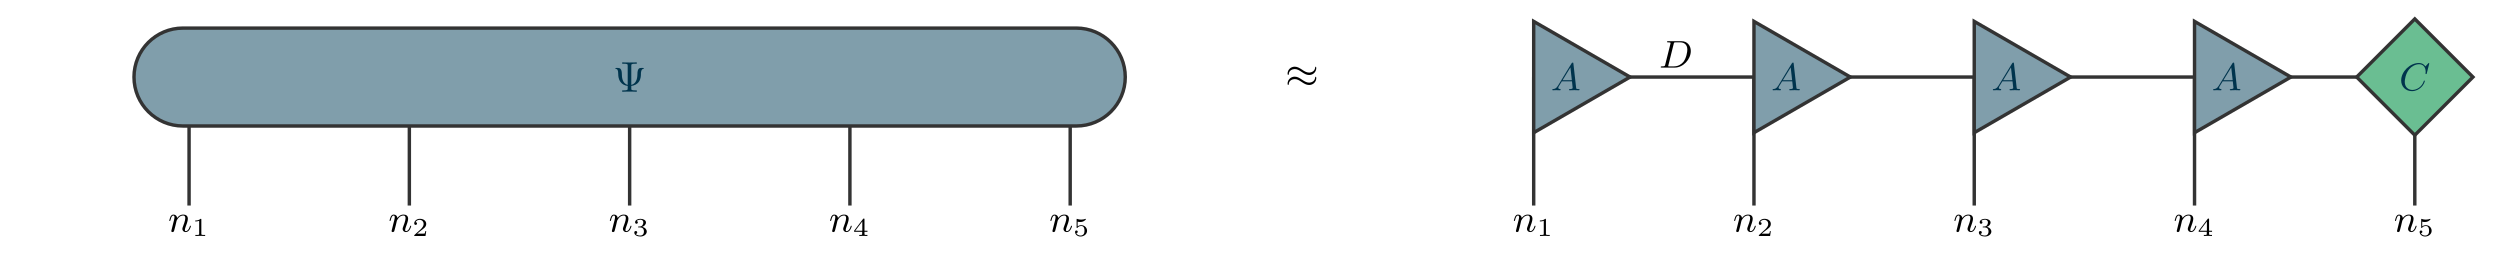
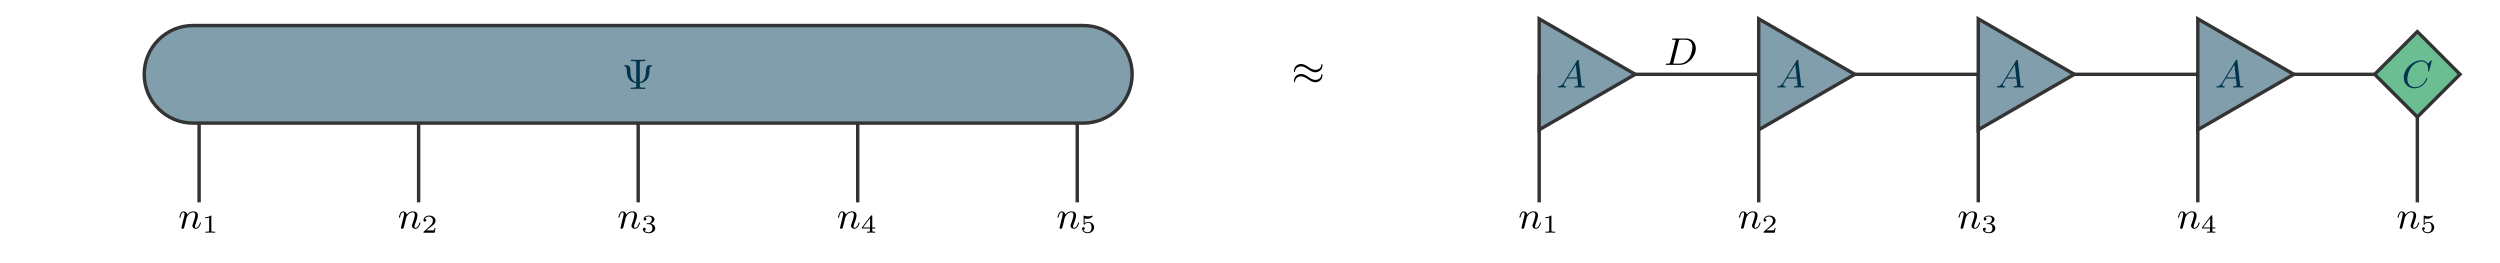
- <svg xmlns="http://www.w3.org/2000/svg" xmlns:xlink="http://www.w3.org/1999/xlink" width="575.65" height="60.638" viewBox="0 0 575.65 60.638">
+ <svg xmlns="http://www.w3.org/2000/svg" xmlns:xlink="http://www.w3.org/1999/xlink" width="572.106" height="60.062" viewBox="0 0 572.106 60.062">
  <defs>
    <g>
      <g id="glyph-0-0">
-         <path d="M 4.234 -5.984 C 4.234 -6.312 4.234 -6.453 5.172 -6.453 L 5.5 -6.453 L 5.5 -6.766 C 5.141 -6.734 4.234 -6.734 3.828 -6.734 C 3.422 -6.734 2.5 -6.734 2.141 -6.766 L 2.141 -6.453 L 2.469 -6.453 C 3.406 -6.453 3.406 -6.328 3.406 -5.984 L 3.406 -1.578 C 2.109 -1.938 2.062 -3.453 2.062 -4.094 C 2.047 -5.297 1.609 -5.484 1.172 -5.484 L 0.812 -5.484 C 0.656 -5.484 0.562 -5.484 0.562 -5.375 C 0.562 -5.328 0.594 -5.281 0.656 -5.266 C 0.984 -5.234 1.234 -5.094 1.234 -3.922 C 1.234 -3.688 1.266 -2.906 1.75 -2.25 C 2.125 -1.719 2.734 -1.422 3.406 -1.344 L 3.406 -0.781 C 3.406 -0.453 3.406 -0.312 2.469 -0.312 L 2.141 -0.312 L 2.141 0 C 2.5 -0.031 3.406 -0.031 3.812 -0.031 C 4.219 -0.031 5.141 -0.031 5.5 0 L 5.5 -0.312 L 5.172 -0.312 C 4.234 -0.312 4.234 -0.438 4.234 -0.781 L 4.234 -1.344 C 4.938 -1.422 5.547 -1.719 5.938 -2.234 C 6.453 -2.938 6.453 -3.719 6.453 -4.156 C 6.453 -4.312 6.469 -5.203 7 -5.266 C 7.062 -5.281 7.125 -5.297 7.125 -5.375 C 7.125 -5.484 7.047 -5.484 6.891 -5.484 L 6.516 -5.484 C 6.125 -5.484 5.641 -5.422 5.641 -3.984 C 5.625 -2.891 5.297 -1.844 4.234 -1.578 Z M 4.234 -5.984 " />
+         <path d="M 4.188 -5.922 C 4.188 -6.266 4.188 -6.391 5.125 -6.391 L 5.453 -6.391 L 5.453 -6.703 C 5.094 -6.672 4.188 -6.672 3.781 -6.672 C 3.391 -6.672 2.469 -6.672 2.125 -6.703 L 2.125 -6.391 L 2.438 -6.391 C 3.375 -6.391 3.375 -6.266 3.375 -5.922 L 3.375 -1.562 C 2.094 -1.906 2.047 -3.422 2.047 -4.062 C 2.031 -5.25 1.594 -5.438 1.172 -5.438 L 0.797 -5.438 C 0.656 -5.438 0.562 -5.438 0.562 -5.328 C 0.562 -5.281 0.594 -5.234 0.641 -5.219 C 0.969 -5.188 1.219 -5.047 1.234 -3.891 C 1.234 -3.656 1.25 -2.891 1.734 -2.234 C 2.109 -1.703 2.703 -1.406 3.375 -1.328 L 3.375 -0.781 C 3.375 -0.438 3.375 -0.297 2.438 -0.297 L 2.125 -0.297 L 2.125 0 C 2.469 -0.031 3.375 -0.031 3.781 -0.031 C 4.188 -0.031 5.094 -0.031 5.453 0 L 5.453 -0.297 L 5.125 -0.297 C 4.188 -0.297 4.188 -0.438 4.188 -0.781 L 4.188 -1.328 C 4.891 -1.406 5.5 -1.703 5.875 -2.219 C 6.391 -2.922 6.391 -3.688 6.391 -4.125 C 6.391 -4.281 6.406 -5.156 6.938 -5.219 C 7 -5.234 7.062 -5.234 7.062 -5.328 C 7.062 -5.438 6.984 -5.438 6.828 -5.438 L 6.453 -5.438 C 6.078 -5.438 5.594 -5.375 5.578 -3.938 C 5.578 -2.859 5.25 -1.828 4.188 -1.562 Z M 4.188 -5.922 " />
      </g>
      <g id="glyph-1-0">
-         <path d="M 1.688 -1.391 C 1.781 -1.812 1.953 -2.469 1.953 -2.531 C 1.984 -2.594 2.203 -3.016 2.516 -3.328 C 2.781 -3.578 3.125 -3.719 3.469 -3.719 C 3.953 -3.719 3.953 -3.234 3.953 -3.094 C 3.953 -2.547 3.531 -1.453 3.422 -1.188 C 3.328 -0.906 3.281 -0.812 3.281 -0.656 C 3.281 -0.172 3.656 0.094 4.047 0.094 C 4.906 0.094 5.25 -1.172 5.25 -1.281 C 5.25 -1.312 5.234 -1.375 5.141 -1.375 C 5.047 -1.375 5.031 -1.344 5 -1.219 C 4.781 -0.469 4.406 -0.125 4.078 -0.125 C 4.016 -0.125 3.859 -0.125 3.859 -0.406 C 3.859 -0.625 3.953 -0.859 4.016 -1.062 C 4.188 -1.516 4.547 -2.453 4.547 -2.953 C 4.547 -3.75 3.969 -3.938 3.484 -3.938 C 2.656 -3.938 2.234 -3.344 2.078 -3.156 C 2.031 -3.641 1.672 -3.938 1.219 -3.938 C 0.844 -3.938 0.656 -3.656 0.531 -3.422 C 0.391 -3.109 0.266 -2.594 0.266 -2.562 C 0.266 -2.484 0.328 -2.453 0.391 -2.453 C 0.484 -2.453 0.5 -2.5 0.547 -2.688 C 0.719 -3.391 0.906 -3.719 1.203 -3.719 C 1.469 -3.719 1.469 -3.422 1.469 -3.297 C 1.469 -3.109 1.391 -2.828 1.344 -2.594 C 1.281 -2.375 1.188 -1.984 1.156 -1.875 L 0.797 -0.422 C 0.734 -0.203 0.734 -0.188 0.734 -0.156 C 0.734 -0.047 0.812 0.094 1.016 0.094 C 1.141 0.094 1.281 0.016 1.344 -0.094 C 1.359 -0.141 1.438 -0.422 1.484 -0.609 Z M 1.688 -1.391 " />
+         <path d="M 1.672 -1.391 C 1.766 -1.797 1.938 -2.453 1.938 -2.516 C 1.953 -2.562 2.188 -3 2.5 -3.297 C 2.75 -3.547 3.094 -3.688 3.438 -3.688 C 3.906 -3.688 3.906 -3.219 3.906 -3.062 C 3.906 -2.531 3.5 -1.453 3.406 -1.172 C 3.297 -0.906 3.25 -0.812 3.25 -0.641 C 3.25 -0.172 3.625 0.094 4.016 0.094 C 4.859 0.094 5.203 -1.172 5.203 -1.266 C 5.203 -1.312 5.188 -1.375 5.094 -1.375 C 5 -1.375 4.984 -1.328 4.953 -1.203 C 4.734 -0.453 4.359 -0.125 4.047 -0.125 C 3.984 -0.125 3.828 -0.125 3.828 -0.406 C 3.828 -0.625 3.906 -0.859 3.984 -1.047 C 4.156 -1.5 4.516 -2.438 4.516 -2.938 C 4.516 -3.719 3.922 -3.906 3.453 -3.906 C 2.641 -3.906 2.203 -3.312 2.062 -3.141 C 2.016 -3.609 1.656 -3.906 1.203 -3.906 C 0.844 -3.906 0.656 -3.625 0.531 -3.391 C 0.375 -3.078 0.25 -2.578 0.25 -2.547 C 0.25 -2.469 0.312 -2.438 0.375 -2.438 C 0.484 -2.438 0.5 -2.484 0.531 -2.656 C 0.703 -3.359 0.891 -3.688 1.188 -3.688 C 1.453 -3.688 1.453 -3.406 1.453 -3.266 C 1.453 -3.078 1.391 -2.812 1.328 -2.578 C 1.266 -2.344 1.188 -1.969 1.141 -1.859 L 0.797 -0.422 C 0.734 -0.203 0.734 -0.188 0.734 -0.156 C 0.734 -0.047 0.812 0.094 1 0.094 C 1.125 0.094 1.266 0.016 1.328 -0.094 C 1.344 -0.141 1.422 -0.422 1.469 -0.594 Z M 1.672 -1.391 " />
      </g>
      <g id="glyph-1-1">
-         <path d="M 1.625 -1.047 C 1.188 -0.328 0.797 -0.297 0.438 -0.281 C 0.375 -0.266 0.328 -0.203 0.328 -0.109 C 0.328 -0.062 0.359 0 0.453 0 C 0.625 0 1.047 -0.031 1.219 -0.031 C 1.406 -0.031 1.891 0 2.078 0 C 2.141 0 2.25 0 2.25 -0.156 C 2.25 -0.266 2.141 -0.281 2.125 -0.281 C 2.047 -0.281 1.703 -0.297 1.703 -0.562 C 1.703 -0.688 1.797 -0.859 1.828 -0.906 L 2.531 -2.062 L 4.859 -2.062 C 4.875 -1.859 4.906 -1.547 4.938 -1.328 C 4.969 -0.984 5.016 -0.594 5.016 -0.562 C 5.016 -0.422 4.906 -0.281 4.375 -0.281 C 4.297 -0.281 4.172 -0.281 4.172 -0.109 C 4.172 -0.016 4.25 0 4.312 0 C 4.484 0 4.688 -0.016 4.875 -0.016 C 5.047 -0.016 5.266 -0.031 5.406 -0.031 C 5.703 -0.031 5.719 -0.031 5.938 -0.016 C 6.078 -0.016 6.281 0 6.422 0 C 6.469 0 6.594 0 6.594 -0.156 C 6.594 -0.281 6.5 -0.281 6.391 -0.281 C 5.844 -0.281 5.844 -0.344 5.812 -0.594 L 5.188 -6.141 C 5.172 -6.328 5.172 -6.375 5.016 -6.375 C 4.891 -6.375 4.844 -6.312 4.766 -6.203 Z M 2.703 -2.328 L 4.5 -5.266 L 4.828 -2.328 Z M 2.703 -2.328 " />
+         <path d="M 1.609 -1.031 C 1.172 -0.328 0.781 -0.297 0.438 -0.281 C 0.375 -0.266 0.328 -0.188 0.328 -0.109 C 0.328 -0.062 0.359 0 0.453 0 C 0.625 0 1.031 -0.031 1.203 -0.031 C 1.391 -0.031 1.875 0 2.062 0 C 2.125 0 2.234 0 2.234 -0.156 C 2.234 -0.266 2.125 -0.281 2.094 -0.281 C 2.016 -0.281 1.688 -0.297 1.688 -0.562 C 1.688 -0.688 1.781 -0.859 1.812 -0.906 L 2.5 -2.047 L 4.812 -2.047 C 4.844 -1.844 4.859 -1.531 4.891 -1.312 C 4.922 -0.969 4.984 -0.578 4.984 -0.562 C 4.984 -0.422 4.859 -0.281 4.344 -0.281 C 4.25 -0.281 4.141 -0.281 4.141 -0.109 C 4.141 -0.016 4.219 0 4.266 0 C 4.438 0 4.656 -0.016 4.828 -0.016 C 5 -0.016 5.219 -0.031 5.359 -0.031 C 5.656 -0.031 5.672 -0.031 5.875 -0.016 C 6.016 -0.016 6.219 0 6.359 0 C 6.422 0 6.531 0 6.531 -0.156 C 6.531 -0.281 6.438 -0.281 6.328 -0.281 C 5.797 -0.281 5.797 -0.328 5.766 -0.594 L 5.141 -6.078 C 5.125 -6.281 5.125 -6.328 4.969 -6.328 C 4.844 -6.328 4.797 -6.266 4.719 -6.141 Z M 2.672 -2.312 L 4.453 -5.219 L 4.781 -2.312 Z M 2.672 -2.312 " />
      </g>
      <g id="glyph-1-2">
-         <path d="M 6.891 -6.031 C 6.922 -6.141 6.922 -6.156 6.922 -6.188 C 6.922 -6.188 6.906 -6.281 6.812 -6.281 C 6.766 -6.281 6.734 -6.25 6.672 -6.188 L 6.125 -5.578 C 6.094 -5.547 6.062 -5.5 6.047 -5.5 C 6.031 -5.5 6.031 -5.516 5.969 -5.578 C 5.844 -5.75 5.438 -6.281 4.516 -6.281 C 2.469 -6.281 0.453 -4.297 0.453 -2.266 C 0.453 -0.812 1.516 0.203 2.953 0.203 C 3.875 0.203 4.609 -0.281 4.953 -0.594 C 5.766 -1.312 5.906 -2.109 5.906 -2.141 C 5.906 -2.172 5.891 -2.234 5.797 -2.234 C 5.688 -2.234 5.672 -2.188 5.672 -2.141 C 5.234 -0.719 3.953 -0.078 3.062 -0.078 C 2.203 -0.078 1.281 -0.609 1.281 -1.953 C 1.281 -2.344 1.422 -3.766 2.312 -4.859 C 2.844 -5.5 3.719 -6 4.578 -6 C 5.562 -6 6.094 -5.25 6.094 -4.266 C 6.094 -3.969 6.062 -3.906 6.062 -3.828 C 6.062 -3.734 6.172 -3.734 6.203 -3.734 C 6.312 -3.734 6.312 -3.75 6.359 -3.922 Z M 6.891 -6.031 " />
+         <path d="M 6.828 -5.984 C 6.859 -6.094 6.859 -6.109 6.859 -6.125 C 6.859 -6.141 6.844 -6.219 6.75 -6.219 C 6.703 -6.219 6.672 -6.203 6.609 -6.125 L 6.078 -5.531 C 6.031 -5.484 6 -5.453 6 -5.453 C 5.984 -5.453 5.984 -5.469 5.922 -5.531 C 5.797 -5.703 5.391 -6.219 4.469 -6.219 C 2.453 -6.219 0.453 -4.266 0.453 -2.25 C 0.453 -0.812 1.5 0.188 2.922 0.188 C 3.844 0.188 4.562 -0.281 4.906 -0.594 C 5.719 -1.312 5.859 -2.078 5.859 -2.125 C 5.859 -2.156 5.844 -2.219 5.734 -2.219 C 5.641 -2.219 5.625 -2.156 5.609 -2.125 C 5.188 -0.703 3.922 -0.078 3.031 -0.078 C 2.188 -0.078 1.266 -0.594 1.266 -1.938 C 1.266 -2.328 1.406 -3.719 2.297 -4.812 C 2.828 -5.453 3.688 -5.953 4.531 -5.953 C 5.516 -5.953 6.031 -5.203 6.031 -4.234 C 6.031 -3.922 6.016 -3.859 6.016 -3.797 C 6.016 -3.703 6.125 -3.703 6.141 -3.703 C 6.266 -3.703 6.266 -3.719 6.297 -3.891 Z M 6.828 -5.984 " />
      </g>
      <g id="glyph-1-3">
-         <path d="M 1.438 -0.672 C 1.359 -0.359 1.344 -0.281 0.672 -0.281 C 0.5 -0.281 0.406 -0.281 0.406 -0.109 C 0.406 0 0.484 0 0.656 0 L 3.656 0 C 5.562 0 7.328 -1.891 7.328 -3.812 C 7.328 -5.031 6.562 -6.078 5.172 -6.078 L 2.125 -6.078 C 1.953 -6.078 1.859 -6.078 1.859 -5.922 C 1.859 -5.812 1.938 -5.812 2.125 -5.812 C 2.156 -5.812 2.312 -5.812 2.453 -5.797 C 2.609 -5.766 2.672 -5.75 2.672 -5.656 C 2.672 -5.609 2.656 -5.578 2.641 -5.484 Z M 3.391 -5.453 C 3.469 -5.781 3.484 -5.812 3.859 -5.812 L 4.875 -5.812 C 5.797 -5.812 6.531 -5.297 6.531 -4.141 C 6.531 -3.625 6.312 -2.203 5.625 -1.312 C 5.203 -0.812 4.469 -0.281 3.484 -0.281 L 2.422 -0.281 C 2.297 -0.281 2.281 -0.281 2.25 -0.281 C 2.156 -0.297 2.125 -0.297 2.125 -0.359 C 2.125 -0.391 2.125 -0.406 2.172 -0.562 Z M 3.391 -5.453 " />
+         <path d="M 1.422 -0.672 C 1.344 -0.359 1.328 -0.281 0.656 -0.281 C 0.5 -0.281 0.391 -0.281 0.391 -0.109 C 0.391 0 0.484 0 0.641 0 L 3.625 0 C 5.516 0 7.266 -1.875 7.266 -3.781 C 7.266 -4.984 6.5 -6.031 5.125 -6.031 L 2.094 -6.031 C 1.938 -6.031 1.844 -6.031 1.844 -5.875 C 1.844 -5.75 1.922 -5.75 2.094 -5.75 C 2.141 -5.75 2.297 -5.75 2.438 -5.734 C 2.594 -5.719 2.656 -5.703 2.656 -5.609 C 2.656 -5.562 2.641 -5.531 2.609 -5.422 Z M 3.359 -5.406 C 3.438 -5.734 3.453 -5.75 3.828 -5.75 L 4.828 -5.75 C 5.75 -5.75 6.484 -5.25 6.484 -4.109 C 6.484 -3.594 6.266 -2.188 5.578 -1.312 C 5.172 -0.797 4.438 -0.281 3.453 -0.281 L 2.406 -0.281 C 2.281 -0.281 2.266 -0.281 2.219 -0.281 C 2.141 -0.297 2.109 -0.297 2.109 -0.359 C 2.109 -0.391 2.109 -0.406 2.156 -0.562 Z M 3.359 -5.406 " />
      </g>
      <g id="glyph-2-0">
-         <path d="M 2.125 -3.766 C 2.125 -3.953 2.109 -3.953 1.938 -3.953 C 1.531 -3.562 0.938 -3.562 0.719 -3.562 L 0.719 -3.344 C 0.875 -3.344 1.266 -3.344 1.625 -3.5 L 1.625 -0.5 C 1.625 -0.312 1.625 -0.234 1.016 -0.234 L 0.75 -0.234 L 0.75 0 C 1.078 -0.031 1.547 -0.031 1.875 -0.031 C 2.203 -0.031 2.672 -0.031 3 0 L 3 -0.234 L 2.75 -0.234 C 2.125 -0.234 2.125 -0.312 2.125 -0.5 Z M 2.125 -3.766 " />
+         <path d="M 2.109 -3.734 C 2.109 -3.922 2.094 -3.922 1.922 -3.922 C 1.531 -3.547 0.922 -3.547 0.719 -3.547 L 0.719 -3.312 C 0.859 -3.312 1.25 -3.312 1.609 -3.469 L 1.609 -0.5 C 1.609 -0.312 1.609 -0.234 1 -0.234 L 0.75 -0.234 L 0.75 0 C 1.078 -0.031 1.531 -0.031 1.859 -0.031 C 2.188 -0.031 2.656 -0.031 2.969 0 L 2.969 -0.234 L 2.719 -0.234 C 2.109 -0.234 2.109 -0.312 2.109 -0.5 Z M 2.109 -3.734 " />
      </g>
      <g id="glyph-2-1">
-         <path d="M 3.188 -1.109 L 2.969 -1.109 C 2.969 -1.031 2.906 -0.641 2.812 -0.562 C 2.766 -0.531 2.297 -0.531 2.203 -0.531 L 1.094 -0.531 L 1.859 -1.156 C 2.062 -1.312 2.594 -1.688 2.766 -1.875 C 2.953 -2.047 3.188 -2.344 3.188 -2.766 C 3.188 -3.516 2.531 -3.953 1.734 -3.953 C 0.969 -3.953 0.422 -3.438 0.422 -2.891 C 0.422 -2.578 0.688 -2.547 0.75 -2.547 C 0.891 -2.547 1.062 -2.656 1.062 -2.875 C 1.062 -3 0.984 -3.188 0.734 -3.188 C 0.859 -3.484 1.234 -3.719 1.641 -3.719 C 2.266 -3.719 2.594 -3.25 2.594 -2.766 C 2.594 -2.344 2.312 -1.922 1.906 -1.531 L 0.5 -0.25 C 0.438 -0.188 0.422 -0.188 0.422 0 L 3.016 0 Z M 3.188 -1.109 " />
+         <path d="M 3.172 -1.094 L 2.953 -1.094 C 2.938 -1.016 2.875 -0.625 2.797 -0.562 C 2.75 -0.531 2.281 -0.531 2.188 -0.531 L 1.094 -0.531 L 1.844 -1.141 C 2.047 -1.297 2.562 -1.672 2.75 -1.859 C 2.922 -2.031 3.172 -2.328 3.172 -2.75 C 3.172 -3.484 2.5 -3.922 1.719 -3.922 C 0.953 -3.922 0.422 -3.422 0.422 -2.859 C 0.422 -2.562 0.672 -2.531 0.75 -2.531 C 0.891 -2.531 1.062 -2.641 1.062 -2.844 C 1.062 -2.969 0.984 -3.156 0.719 -3.156 C 0.859 -3.469 1.219 -3.688 1.625 -3.688 C 2.25 -3.688 2.578 -3.234 2.578 -2.75 C 2.578 -2.328 2.297 -1.906 1.891 -1.531 L 0.484 -0.25 C 0.438 -0.188 0.422 -0.188 0.422 0 L 2.984 0 Z M 3.172 -1.094 " />
      </g>
      <g id="glyph-2-2">
-         <path d="M 1.75 -1.969 C 2.25 -1.969 2.594 -1.641 2.594 -1.031 C 2.594 -0.375 2.203 -0.094 1.766 -0.094 C 1.609 -0.094 0.984 -0.125 0.719 -0.469 C 0.953 -0.5 1.047 -0.641 1.047 -0.812 C 1.047 -1.016 0.906 -1.141 0.719 -1.141 C 0.547 -1.141 0.375 -1.047 0.375 -0.797 C 0.375 -0.203 1.031 0.125 1.781 0.125 C 2.656 0.125 3.25 -0.438 3.25 -1.031 C 3.25 -1.453 2.922 -1.922 2.203 -2.094 C 2.672 -2.25 3.062 -2.625 3.062 -3.125 C 3.062 -3.594 2.5 -3.953 1.781 -3.953 C 1.094 -3.953 0.562 -3.625 0.562 -3.141 C 0.562 -2.891 0.766 -2.812 0.875 -2.812 C 1.031 -2.812 1.188 -2.922 1.188 -3.125 C 1.188 -3.312 1.062 -3.422 0.906 -3.438 C 1.188 -3.75 1.719 -3.75 1.781 -3.75 C 2.078 -3.75 2.453 -3.609 2.453 -3.125 C 2.453 -2.797 2.281 -2.219 1.688 -2.188 C 1.578 -2.172 1.406 -2.172 1.359 -2.172 C 1.297 -2.156 1.234 -2.156 1.234 -2.062 C 1.234 -1.969 1.297 -1.969 1.406 -1.969 Z M 1.75 -1.969 " />
+         <path d="M 1.734 -1.953 C 2.234 -1.953 2.562 -1.625 2.562 -1.016 C 2.562 -0.375 2.172 -0.094 1.75 -0.094 C 1.594 -0.094 0.984 -0.125 0.719 -0.469 C 0.953 -0.484 1.047 -0.641 1.047 -0.797 C 1.047 -1 0.906 -1.141 0.703 -1.141 C 0.547 -1.141 0.375 -1.031 0.375 -0.797 C 0.375 -0.203 1.016 0.125 1.766 0.125 C 2.641 0.125 3.219 -0.438 3.219 -1.016 C 3.219 -1.453 2.891 -1.906 2.188 -2.078 C 2.656 -2.234 3.031 -2.609 3.031 -3.094 C 3.031 -3.562 2.484 -3.922 1.766 -3.922 C 1.078 -3.922 0.562 -3.594 0.562 -3.109 C 0.562 -2.859 0.75 -2.797 0.875 -2.797 C 1.031 -2.797 1.188 -2.891 1.188 -3.109 C 1.188 -3.281 1.047 -3.391 0.891 -3.422 C 1.172 -3.719 1.703 -3.719 1.766 -3.719 C 2.062 -3.719 2.438 -3.578 2.438 -3.094 C 2.438 -2.766 2.25 -2.203 1.672 -2.172 C 1.562 -2.156 1.406 -2.156 1.344 -2.156 C 1.297 -2.141 1.219 -2.141 1.219 -2.047 C 1.219 -1.953 1.297 -1.953 1.391 -1.953 Z M 1.734 -1.953 " />
      </g>
      <g id="glyph-2-3">
-         <path d="M 3.344 -0.969 L 3.344 -1.203 L 2.656 -1.203 L 2.656 -3.828 C 2.656 -3.969 2.656 -4.016 2.5 -4.016 C 2.406 -4.016 2.391 -3.984 2.328 -3.922 L 0.266 -1.203 L 0.266 -0.969 L 2.125 -0.969 L 2.125 -0.5 C 2.125 -0.297 2.125 -0.234 1.625 -0.234 L 1.453 -0.234 L 1.453 0 C 1.562 0 2.125 -0.031 2.391 -0.031 C 2.641 -0.031 3.203 0 3.328 0 L 3.328 -0.234 L 3.156 -0.234 C 2.656 -0.234 2.656 -0.297 2.656 -0.5 L 2.656 -0.969 Z M 2.156 -3.359 L 2.156 -1.203 L 0.531 -1.203 Z M 2.156 -3.359 " />
+         <path d="M 3.328 -0.969 L 3.328 -1.203 L 2.641 -1.203 L 2.641 -3.797 C 2.641 -3.938 2.641 -3.969 2.484 -3.969 C 2.375 -3.969 2.375 -3.953 2.312 -3.891 L 0.266 -1.203 L 0.266 -0.969 L 2.109 -0.969 L 2.109 -0.5 C 2.109 -0.297 2.109 -0.234 1.609 -0.234 L 1.438 -0.234 L 1.438 0 C 1.562 0 2.109 -0.031 2.375 -0.031 C 2.625 -0.031 3.188 0 3.297 0 L 3.297 -0.234 L 3.125 -0.234 C 2.641 -0.234 2.641 -0.297 2.641 -0.5 L 2.641 -0.969 Z M 2.141 -3.328 L 2.141 -1.203 L 0.531 -1.203 Z M 2.141 -3.328 " />
      </g>
      <g id="glyph-2-4">
-         <path d="M 1.016 -3.297 C 1.203 -3.234 1.406 -3.219 1.609 -3.219 C 1.75 -3.219 2.078 -3.219 2.453 -3.422 C 2.547 -3.484 2.922 -3.734 2.922 -3.859 C 2.922 -3.938 2.859 -3.953 2.844 -3.953 C 2.828 -3.953 2.812 -3.953 2.75 -3.922 C 2.531 -3.844 2.234 -3.766 1.844 -3.766 C 1.562 -3.766 1.234 -3.812 0.969 -3.906 C 0.906 -3.938 0.891 -3.953 0.859 -3.953 C 0.781 -3.953 0.781 -3.891 0.781 -3.781 L 0.781 -2 C 0.781 -1.906 0.781 -1.828 0.891 -1.828 C 0.938 -1.828 0.953 -1.859 1 -1.906 C 1.141 -2.094 1.406 -2.297 1.875 -2.297 C 2.594 -2.297 2.594 -1.406 2.594 -1.219 C 2.594 -0.984 2.578 -0.656 2.391 -0.406 C 2.203 -0.188 1.938 -0.094 1.672 -0.094 C 1.266 -0.094 0.859 -0.312 0.719 -0.656 C 1 -0.672 1.047 -0.891 1.047 -0.969 C 1.047 -1.125 0.922 -1.266 0.734 -1.266 C 0.672 -1.266 0.422 -1.234 0.422 -0.938 C 0.422 -0.391 0.938 0.125 1.688 0.125 C 2.5 0.125 3.188 -0.453 3.188 -1.188 C 3.188 -1.875 2.641 -2.484 1.875 -2.484 C 1.5 -2.484 1.203 -2.359 1.016 -2.203 Z M 1.016 -3.297 " />
+         <path d="M 1 -3.266 C 1.203 -3.219 1.406 -3.188 1.609 -3.188 C 1.734 -3.188 2.062 -3.188 2.438 -3.406 C 2.531 -3.453 2.891 -3.703 2.891 -3.828 C 2.891 -3.906 2.844 -3.922 2.812 -3.922 C 2.797 -3.922 2.797 -3.922 2.734 -3.891 C 2.516 -3.812 2.219 -3.734 1.828 -3.734 C 1.547 -3.734 1.219 -3.781 0.953 -3.875 C 0.906 -3.906 0.875 -3.922 0.859 -3.922 C 0.766 -3.922 0.766 -3.859 0.766 -3.766 L 0.766 -1.984 C 0.766 -1.891 0.766 -1.812 0.875 -1.812 C 0.938 -1.812 0.953 -1.844 0.984 -1.891 C 1.141 -2.078 1.391 -2.281 1.859 -2.281 C 2.578 -2.281 2.578 -1.391 2.578 -1.203 C 2.578 -0.984 2.562 -0.641 2.375 -0.406 C 2.188 -0.188 1.922 -0.094 1.656 -0.094 C 1.25 -0.094 0.844 -0.312 0.703 -0.656 C 1 -0.656 1.031 -0.891 1.031 -0.953 C 1.031 -1.125 0.906 -1.266 0.719 -1.266 C 0.672 -1.266 0.422 -1.234 0.422 -0.938 C 0.422 -0.391 0.938 0.125 1.672 0.125 C 2.484 0.125 3.172 -0.453 3.172 -1.188 C 3.172 -1.859 2.625 -2.469 1.875 -2.469 C 1.484 -2.469 1.188 -2.344 1 -2.188 Z M 1 -3.266 " />
      </g>
      <g id="glyph-3-0">
-         <path d="M 7.156 -4.484 C 7.156 -4.688 7.078 -4.781 7.016 -4.781 C 6.969 -4.781 6.891 -4.734 6.875 -4.5 C 6.828 -3.828 6.141 -3.422 5.5 -3.422 C 4.922 -3.422 4.422 -3.719 3.906 -4.078 C 3.375 -4.422 2.844 -4.781 2.203 -4.781 C 1.281 -4.781 0.547 -4.078 0.547 -3.172 C 0.547 -2.953 0.625 -2.875 0.688 -2.875 C 0.781 -2.875 0.828 -3.062 0.828 -3.094 C 0.875 -3.938 1.688 -4.234 2.203 -4.234 C 2.781 -4.234 3.266 -3.922 3.781 -3.578 C 4.312 -3.219 4.859 -2.859 5.5 -2.859 C 6.422 -2.859 7.156 -3.562 7.156 -4.484 Z M 7.156 -2.156 C 7.156 -2.453 7.031 -2.469 7.016 -2.469 C 6.969 -2.469 6.891 -2.422 6.875 -2.203 C 6.828 -1.516 6.141 -1.109 5.5 -1.109 C 4.922 -1.109 4.422 -1.422 3.906 -1.766 C 3.375 -2.125 2.844 -2.484 2.203 -2.484 C 1.281 -2.484 0.547 -1.766 0.547 -0.859 C 0.547 -0.641 0.625 -0.562 0.688 -0.562 C 0.781 -0.562 0.828 -0.75 0.828 -0.797 C 0.875 -1.625 1.688 -1.922 2.203 -1.922 C 2.781 -1.922 3.266 -1.609 3.781 -1.266 C 4.312 -0.906 4.859 -0.562 5.5 -0.562 C 6.438 -0.562 7.156 -1.281 7.156 -2.156 Z M 7.156 -2.156 " />
+         <path d="M 7.078 -4.438 C 7.078 -4.641 7.016 -4.734 6.953 -4.734 C 6.906 -4.734 6.812 -4.688 6.812 -4.469 C 6.766 -3.781 6.078 -3.391 5.453 -3.391 C 4.875 -3.391 4.391 -3.688 3.875 -4.031 C 3.344 -4.391 2.812 -4.734 2.172 -4.734 C 1.266 -4.734 0.547 -4.047 0.547 -3.141 C 0.547 -2.922 0.625 -2.844 0.672 -2.844 C 0.781 -2.844 0.812 -3.031 0.812 -3.078 C 0.859 -3.891 1.672 -4.188 2.172 -4.188 C 2.75 -4.188 3.234 -3.891 3.75 -3.547 C 4.281 -3.188 4.812 -2.828 5.453 -2.828 C 6.359 -2.828 7.078 -3.531 7.078 -4.438 Z M 7.078 -2.141 C 7.078 -2.422 6.969 -2.438 6.953 -2.438 C 6.906 -2.438 6.812 -2.391 6.812 -2.172 C 6.766 -1.5 6.078 -1.094 5.453 -1.094 C 4.875 -1.094 4.391 -1.406 3.875 -1.75 C 3.344 -2.094 2.812 -2.453 2.172 -2.453 C 1.266 -2.453 0.547 -1.75 0.547 -0.859 C 0.547 -0.641 0.625 -0.562 0.672 -0.562 C 0.781 -0.562 0.812 -0.75 0.812 -0.781 C 0.859 -1.609 1.672 -1.906 2.172 -1.906 C 2.75 -1.906 3.234 -1.594 3.75 -1.25 C 4.281 -0.906 4.812 -0.547 5.453 -0.547 C 6.375 -0.547 7.078 -1.281 7.078 -2.141 Z M 7.078 -2.141 " />
      </g>
    </g>
    <clipPath id="clip-0">
-       <path clip-rule="nonzero" d="M 531 0 L 573.77 0 L 573.77 43 L 531 43 Z M 531 0 " />
+       <path clip-rule="nonzero" d="M 532 0 L 567.266 0 L 567.266 38 L 532 38 Z M 532 0 " />
    </clipPath>
  </defs>
-   <path fill="none" stroke-width="0.797" stroke-linecap="butt" stroke-linejoin="miter" stroke="rgb(20%, 20%, 20%)" stroke-opacity="1" stroke-miterlimit="10" d="M 38.267 -0 L 38.267 -29.763 " transform="matrix(0.994066, 0, 0, -0.994066, 5.495466, 17.74208)" />
-   <path fill="none" stroke-width="0.797" stroke-linecap="butt" stroke-linejoin="miter" stroke="rgb(20%, 20%, 20%)" stroke-opacity="1" stroke-miterlimit="10" d="M 89.292 -0 L 89.292 -29.763 " transform="matrix(0.994066, 0, 0, -0.994066, 5.495466, 17.74208)" />
-   <path fill="none" stroke-width="0.797" stroke-linecap="butt" stroke-linejoin="miter" stroke="rgb(20%, 20%, 20%)" stroke-opacity="1" stroke-miterlimit="10" d="M 140.318 -0 L 140.318 -29.763 " transform="matrix(0.994066, 0, 0, -0.994066, 5.495466, 17.74208)" />
-   <path fill="none" stroke-width="0.797" stroke-linecap="butt" stroke-linejoin="miter" stroke="rgb(20%, 20%, 20%)" stroke-opacity="1" stroke-miterlimit="10" d="M 191.339 -0 L 191.339 -29.763 " transform="matrix(0.994066, 0, 0, -0.994066, 5.495466, 17.74208)" />
-   <path fill="none" stroke-width="0.797" stroke-linecap="butt" stroke-linejoin="miter" stroke="rgb(20%, 20%, 20%)" stroke-opacity="1" stroke-miterlimit="10" d="M 242.365 -0 L 242.365 -29.763 " transform="matrix(0.994066, 0, 0, -0.994066, 5.495466, 17.74208)" />
-   <path fill="none" stroke-width="0.797" stroke-linecap="butt" stroke-linejoin="miter" stroke="rgb(20%, 20%, 20%)" stroke-opacity="1" stroke-miterlimit="10" d="M 370.457 -0 L 402.345 -0 " transform="matrix(0.994066, 0, 0, -0.994066, 5.495466, 17.74208)" />
-   <path fill="none" stroke-width="0.797" stroke-linecap="butt" stroke-linejoin="miter" stroke="rgb(20%, 20%, 20%)" stroke-opacity="1" stroke-miterlimit="10" d="M 421.482 -0 L 453.367 -0 " transform="matrix(0.994066, 0, 0, -0.994066, 5.495466, 17.74208)" />
-   <path fill="none" stroke-width="0.797" stroke-linecap="butt" stroke-linejoin="miter" stroke="rgb(20%, 20%, 20%)" stroke-opacity="1" stroke-miterlimit="10" d="M 472.504 -0 L 504.392 -0 " transform="matrix(0.994066, 0, 0, -0.994066, 5.495466, 17.74208)" />
-   <path fill="none" stroke-width="0.797" stroke-linecap="butt" stroke-linejoin="miter" stroke="rgb(20%, 20%, 20%)" stroke-opacity="1" stroke-miterlimit="10" d="M 523.529 -0 L 541.951 -0 " transform="matrix(0.994066, 0, 0, -0.994066, 5.495466, 17.74208)" />
-   <path fill="none" stroke-width="0.797" stroke-linecap="butt" stroke-linejoin="miter" stroke="rgb(20%, 20%, 20%)" stroke-opacity="1" stroke-miterlimit="10" d="M 349.728 -0 L 349.728 -29.763 " transform="matrix(0.994066, 0, 0, -0.994066, 5.495466, 17.74208)" />
-   <path fill="none" stroke-width="0.797" stroke-linecap="butt" stroke-linejoin="miter" stroke="rgb(20%, 20%, 20%)" stroke-opacity="1" stroke-miterlimit="10" d="M 400.75 -0 L 400.75 -29.763 " transform="matrix(0.994066, 0, 0, -0.994066, 5.495466, 17.74208)" />
-   <path fill="none" stroke-width="0.797" stroke-linecap="butt" stroke-linejoin="miter" stroke="rgb(20%, 20%, 20%)" stroke-opacity="1" stroke-miterlimit="10" d="M 451.775 -0 L 451.775 -29.763 " transform="matrix(0.994066, 0, 0, -0.994066, 5.495466, 17.74208)" />
-   <path fill="none" stroke-width="0.797" stroke-linecap="butt" stroke-linejoin="miter" stroke="rgb(20%, 20%, 20%)" stroke-opacity="1" stroke-miterlimit="10" d="M 502.801 -0 L 502.801 -29.763 " transform="matrix(0.994066, 0, 0, -0.994066, 5.495466, 17.74208)" />
-   <path fill="none" stroke-width="0.797" stroke-linecap="butt" stroke-linejoin="miter" stroke="rgb(20%, 20%, 20%)" stroke-opacity="1" stroke-miterlimit="10" d="M 553.822 -0 L 553.822 -29.763 " transform="matrix(0.994066, 0, 0, -0.994066, 5.495466, 17.74208)" />
-   <path fill-rule="nonzero" fill="rgb(50.194%, 61.96%, 67.059%)" fill-opacity="1" stroke-width="0.797" stroke-linecap="butt" stroke-linejoin="miter" stroke="rgb(20%, 20%, 20%)" stroke-opacity="1" stroke-miterlimit="10" d="M 243.783 11.341 L 36.852 11.341 C 30.588 11.341 25.511 6.264 25.511 -0 C 25.511 -6.264 30.588 -11.337 36.852 -11.337 L 243.783 -11.337 C 250.043 -11.337 255.12 -6.264 255.12 -0 C 255.12 6.264 250.043 11.341 243.783 11.341 Z M 243.783 11.341 " transform="matrix(0.994066, 0, 0, -0.994066, 5.495466, 17.74208)" />
+   <path fill="none" stroke-width="0.797" stroke-linecap="butt" stroke-linejoin="miter" stroke="rgb(20%, 20%, 20%)" stroke-opacity="1" stroke-miterlimit="10" d="M 38.269 -0.001 L 38.269 -29.764 " transform="matrix(0.984623, 0, 0, -0.984623, 7.882247, 17.00641)" />
+   <path fill="none" stroke-width="0.797" stroke-linecap="butt" stroke-linejoin="miter" stroke="rgb(20%, 20%, 20%)" stroke-opacity="1" stroke-miterlimit="10" d="M 89.292 -0.001 L 89.292 -29.764 " transform="matrix(0.984623, 0, 0, -0.984623, 7.882247, 17.00641)" />
+   <path fill="none" stroke-width="0.797" stroke-linecap="butt" stroke-linejoin="miter" stroke="rgb(20%, 20%, 20%)" stroke-opacity="1" stroke-miterlimit="10" d="M 140.318 -0.001 L 140.318 -29.764 " transform="matrix(0.984623, 0, 0, -0.984623, 7.882247, 17.00641)" />
+   <path fill="none" stroke-width="0.797" stroke-linecap="butt" stroke-linejoin="miter" stroke="rgb(20%, 20%, 20%)" stroke-opacity="1" stroke-miterlimit="10" d="M 191.341 -0.001 L 191.341 -29.764 " transform="matrix(0.984623, 0, 0, -0.984623, 7.882247, 17.00641)" />
+   <path fill="none" stroke-width="0.797" stroke-linecap="butt" stroke-linejoin="miter" stroke="rgb(20%, 20%, 20%)" stroke-opacity="1" stroke-miterlimit="10" d="M 242.364 -0.001 L 242.364 -29.764 " transform="matrix(0.984623, 0, 0, -0.984623, 7.882247, 17.00641)" />
+   <path fill="none" stroke-width="0.797" stroke-linecap="butt" stroke-linejoin="miter" stroke="rgb(20%, 20%, 20%)" stroke-opacity="1" stroke-miterlimit="10" d="M 370.455 -0.001 L 402.344 -0.001 " transform="matrix(0.984623, 0, 0, -0.984623, 7.882247, 17.00641)" />
+   <path fill="none" stroke-width="0.797" stroke-linecap="butt" stroke-linejoin="miter" stroke="rgb(20%, 20%, 20%)" stroke-opacity="1" stroke-miterlimit="10" d="M 421.482 -0.001 L 453.367 -0.001 " transform="matrix(0.984623, 0, 0, -0.984623, 7.882247, 17.00641)" />
+   <path fill="none" stroke-width="0.797" stroke-linecap="butt" stroke-linejoin="miter" stroke="rgb(20%, 20%, 20%)" stroke-opacity="1" stroke-miterlimit="10" d="M 472.505 -0.001 L 504.393 -0.001 " transform="matrix(0.984623, 0, 0, -0.984623, 7.882247, 17.00641)" />
+   <path fill="none" stroke-width="0.797" stroke-linecap="butt" stroke-linejoin="miter" stroke="rgb(20%, 20%, 20%)" stroke-opacity="1" stroke-miterlimit="10" d="M 523.527 -0.001 L 545.498 -0.001 " transform="matrix(0.984623, 0, 0, -0.984623, 7.882247, 17.00641)" />
+   <path fill="none" stroke-width="0.797" stroke-linecap="butt" stroke-linejoin="miter" stroke="rgb(20%, 20%, 20%)" stroke-opacity="1" stroke-miterlimit="10" d="M 349.726 -0.001 L 349.726 -29.764 " transform="matrix(0.984623, 0, 0, -0.984623, 7.882247, 17.00641)" />
+   <path fill="none" stroke-width="0.797" stroke-linecap="butt" stroke-linejoin="miter" stroke="rgb(20%, 20%, 20%)" stroke-opacity="1" stroke-miterlimit="10" d="M 400.749 -0.001 L 400.749 -29.764 " transform="matrix(0.984623, 0, 0, -0.984623, 7.882247, 17.00641)" />
+   <path fill="none" stroke-width="0.797" stroke-linecap="butt" stroke-linejoin="miter" stroke="rgb(20%, 20%, 20%)" stroke-opacity="1" stroke-miterlimit="10" d="M 451.776 -0.001 L 451.776 -29.764 " transform="matrix(0.984623, 0, 0, -0.984623, 7.882247, 17.00641)" />
+   <path fill="none" stroke-width="0.797" stroke-linecap="butt" stroke-linejoin="miter" stroke="rgb(20%, 20%, 20%)" stroke-opacity="1" stroke-miterlimit="10" d="M 502.799 -0.001 L 502.799 -29.764 " transform="matrix(0.984623, 0, 0, -0.984623, 7.882247, 17.00641)" />
+   <path fill="none" stroke-width="0.797" stroke-linecap="butt" stroke-linejoin="miter" stroke="rgb(20%, 20%, 20%)" stroke-opacity="1" stroke-miterlimit="10" d="M 553.825 -0.001 L 553.825 -29.764 " transform="matrix(0.984623, 0, 0, -0.984623, 7.882247, 17.00641)" />
+   <path fill-rule="nonzero" fill="rgb(50.194%, 61.96%, 67.059%)" fill-opacity="1" stroke-width="0.797" stroke-linecap="butt" stroke-linejoin="miter" stroke="rgb(20%, 20%, 20%)" stroke-opacity="1" stroke-miterlimit="10" d="M 243.784 11.337 L 36.852 11.337 C 30.588 11.337 25.514 6.263 25.514 -0.001 C 25.514 -6.262 30.588 -11.34 36.852 -11.34 L 243.784 -11.34 C 250.045 -11.34 255.123 -6.262 255.123 -0.001 C 255.123 6.263 250.045 11.337 243.784 11.337 Z M 243.784 11.337 " transform="matrix(0.984623, 0, 0, -0.984623, 7.882247, 17.00641)" />
  <g fill="rgb(0%, 20.392%, 30.196%)" fill-opacity="1">
-     <use xlink:href="#glyph-0-0" x="141.127" y="21.126" />
+     <use xlink:href="#glyph-0-0" x="142.225" y="20.358" />
  </g>
  <g fill="rgb(0%, 0%, 0%)" fill-opacity="1">
-     <use xlink:href="#glyph-1-0" x="38.71" y="53.346" />
+     <use xlink:href="#glyph-1-0" x="40.781" y="52.272" />
  </g>
  <g fill="rgb(0%, 0%, 0%)" fill-opacity="1">
-     <use xlink:href="#glyph-2-0" x="44.236" y="54.336" />
+     <use xlink:href="#glyph-2-0" x="46.255" y="53.252" />
  </g>
  <g fill="rgb(0%, 0%, 0%)" fill-opacity="1">
-     <use xlink:href="#glyph-1-0" x="89.43" y="53.346" />
+     <use xlink:href="#glyph-1-0" x="91.02" y="52.272" />
  </g>
  <g fill="rgb(0%, 0%, 0%)" fill-opacity="1">
-     <use xlink:href="#glyph-2-1" x="94.956" y="54.336" />
+     <use xlink:href="#glyph-2-1" x="96.493" y="53.252" />
  </g>
  <g fill="rgb(0%, 0%, 0%)" fill-opacity="1">
-     <use xlink:href="#glyph-1-0" x="140.152" y="53.346" />
+     <use xlink:href="#glyph-1-0" x="141.259" y="52.272" />
  </g>
  <g fill="rgb(0%, 0%, 0%)" fill-opacity="1">
-     <use xlink:href="#glyph-2-2" x="145.678" y="54.336" />
+     <use xlink:href="#glyph-2-2" x="146.733" y="53.252" />
  </g>
  <g fill="rgb(0%, 0%, 0%)" fill-opacity="1">
-     <use xlink:href="#glyph-1-0" x="190.873" y="53.346" />
+     <use xlink:href="#glyph-1-0" x="191.499" y="52.272" />
  </g>
  <g fill="rgb(0%, 0%, 0%)" fill-opacity="1">
-     <use xlink:href="#glyph-2-3" x="196.399" y="54.336" />
+     <use xlink:href="#glyph-2-3" x="196.972" y="53.252" />
  </g>
  <g fill="rgb(0%, 0%, 0%)" fill-opacity="1">
-     <use xlink:href="#glyph-1-0" x="241.593" y="53.346" />
+     <use xlink:href="#glyph-1-0" x="241.737" y="52.272" />
  </g>
  <g fill="rgb(0%, 0%, 0%)" fill-opacity="1">
-     <use xlink:href="#glyph-2-4" x="247.119" y="54.336" />
+     <use xlink:href="#glyph-2-4" x="247.211" y="53.252" />
  </g>
  <g fill="rgb(0%, 0%, 0%)" fill-opacity="1">
-     <use xlink:href="#glyph-3-0" x="295.93" y="20.135" />
+     <use xlink:href="#glyph-3-0" x="295.558" y="19.376" />
  </g>
-   <path fill-rule="nonzero" fill="rgb(50.194%, 61.96%, 67.059%)" fill-opacity="1" stroke-width="0.797" stroke-linecap="butt" stroke-linejoin="miter" stroke="rgb(20%, 20%, 20%)" stroke-opacity="1" stroke-miterlimit="10" d="M 372.048 -0 L 349.728 12.889 L 349.728 -12.889 Z M 372.048 -0 " transform="matrix(0.994066, 0, 0, -0.994066, 5.495466, 17.74208)" />
+   <path fill-rule="nonzero" fill="rgb(50.194%, 61.96%, 67.059%)" fill-opacity="1" stroke-width="0.797" stroke-linecap="butt" stroke-linejoin="miter" stroke="rgb(20%, 20%, 20%)" stroke-opacity="1" stroke-miterlimit="10" d="M 372.05 -0.001 L 349.726 12.888 L 349.726 -12.887 Z M 372.05 -0.001 " transform="matrix(0.984623, 0, 0, -0.984623, 7.882247, 17.00641)" />
  <g fill="rgb(0%, 20.392%, 30.196%)" fill-opacity="1">
-     <use xlink:href="#glyph-1-1" x="357.104" y="20.788" />
+     <use xlink:href="#glyph-1-1" x="356.151" y="20.023" />
  </g>
-   <path fill-rule="nonzero" fill="rgb(50.194%, 61.96%, 67.059%)" fill-opacity="1" stroke-width="0.797" stroke-linecap="butt" stroke-linejoin="miter" stroke="rgb(20%, 20%, 20%)" stroke-opacity="1" stroke-miterlimit="10" d="M 423.074 -0 L 400.75 12.889 L 400.75 -12.889 Z M 423.074 -0 " transform="matrix(0.994066, 0, 0, -0.994066, 5.495466, 17.74208)" />
+   <path fill-rule="nonzero" fill="rgb(50.194%, 61.96%, 67.059%)" fill-opacity="1" stroke-width="0.797" stroke-linecap="butt" stroke-linejoin="miter" stroke="rgb(20%, 20%, 20%)" stroke-opacity="1" stroke-miterlimit="10" d="M 423.073 -0.001 L 400.749 12.888 L 400.749 -12.887 Z M 423.073 -0.001 " transform="matrix(0.984623, 0, 0, -0.984623, 7.882247, 17.00641)" />
  <g fill="rgb(0%, 20.392%, 30.196%)" fill-opacity="1">
-     <use xlink:href="#glyph-1-1" x="407.826" y="20.788" />
+     <use xlink:href="#glyph-1-1" x="406.391" y="20.023" />
  </g>
-   <path fill-rule="nonzero" fill="rgb(50.194%, 61.96%, 67.059%)" fill-opacity="1" stroke-width="0.797" stroke-linecap="butt" stroke-linejoin="miter" stroke="rgb(20%, 20%, 20%)" stroke-opacity="1" stroke-miterlimit="10" d="M 474.099 -0 L 451.775 12.889 L 451.775 -12.889 Z M 474.099 -0 " transform="matrix(0.994066, 0, 0, -0.994066, 5.495466, 17.74208)" />
+   <path fill-rule="nonzero" fill="rgb(50.194%, 61.96%, 67.059%)" fill-opacity="1" stroke-width="0.797" stroke-linecap="butt" stroke-linejoin="miter" stroke="rgb(20%, 20%, 20%)" stroke-opacity="1" stroke-miterlimit="10" d="M 474.099 -0.001 L 451.776 12.888 L 451.776 -12.887 Z M 474.099 -0.001 " transform="matrix(0.984623, 0, 0, -0.984623, 7.882247, 17.00641)" />
  <g fill="rgb(0%, 20.392%, 30.196%)" fill-opacity="1">
-     <use xlink:href="#glyph-1-1" x="458.546" y="20.788" />
+     <use xlink:href="#glyph-1-1" x="456.629" y="20.023" />
  </g>
-   <path fill-rule="nonzero" fill="rgb(50.194%, 61.96%, 67.059%)" fill-opacity="1" stroke-width="0.797" stroke-linecap="butt" stroke-linejoin="miter" stroke="rgb(20%, 20%, 20%)" stroke-opacity="1" stroke-miterlimit="10" d="M 525.121 -0 L 502.801 12.889 L 502.801 -12.889 Z M 525.121 -0 " transform="matrix(0.994066, 0, 0, -0.994066, 5.495466, 17.74208)" />
+   <path fill-rule="nonzero" fill="rgb(50.194%, 61.96%, 67.059%)" fill-opacity="1" stroke-width="0.797" stroke-linecap="butt" stroke-linejoin="miter" stroke="rgb(20%, 20%, 20%)" stroke-opacity="1" stroke-miterlimit="10" d="M 525.122 -0.001 L 502.799 12.888 L 502.799 -12.887 Z M 525.122 -0.001 " transform="matrix(0.984623, 0, 0, -0.984623, 7.882247, 17.00641)" />
  <g fill="rgb(0%, 20.392%, 30.196%)" fill-opacity="1">
-     <use xlink:href="#glyph-1-1" x="509.267" y="20.788" />
+     <use xlink:href="#glyph-1-1" x="506.868" y="20.023" />
  </g>
-   <path fill-rule="nonzero" fill="rgb(41.57%, 74.509%, 57.256%)" fill-opacity="1" d="M 569.418 17.742 L 556.031 4.355 L 542.648 17.742 L 556.031 31.125 Z M 569.418 17.742 " />
+   <path fill-rule="nonzero" fill="rgb(41.57%, 74.509%, 57.256%)" fill-opacity="1" d="M 562.957 17.008 L 553.191 7.238 L 543.422 17.008 L 553.191 26.773 Z M 562.957 17.008 " />
  <g clip-path="url(#clip-0)">
-     <path fill="none" stroke-width="0.797" stroke-linecap="butt" stroke-linejoin="miter" stroke="rgb(20%, 20%, 20%)" stroke-opacity="1" stroke-miterlimit="10" d="M 567.289 -0 L 553.822 13.467 L 540.36 -0 L 553.822 -13.463 Z M 567.289 -0 " transform="matrix(0.994066, 0, 0, -0.994066, 5.495466, 17.74208)" />
+     <path fill="none" stroke-width="0.797" stroke-linecap="butt" stroke-linejoin="miter" stroke="rgb(20%, 20%, 20%)" stroke-opacity="1" stroke-miterlimit="10" d="M 563.743 -0.001 L 553.825 9.921 L 543.903 -0.001 L 553.825 -9.92 Z M 563.743 -0.001 " transform="matrix(0.984623, 0, 0, -0.984623, 7.882247, 17.00641)" />
  </g>
  <g fill="rgb(0%, 20.392%, 30.196%)" fill-opacity="1">
-     <use xlink:href="#glyph-1-2" x="552.439" y="20.788" />
+     <use xlink:href="#glyph-1-2" x="549.631" y="20.023" />
  </g>
  <g fill="rgb(0%, 0%, 0%)" fill-opacity="1">
-     <use xlink:href="#glyph-1-0" x="348.316" y="53.346" />
+     <use xlink:href="#glyph-1-0" x="347.446" y="52.272" />
  </g>
  <g fill="rgb(0%, 0%, 0%)" fill-opacity="1">
-     <use xlink:href="#glyph-2-0" x="353.842" y="54.336" />
+     <use xlink:href="#glyph-2-0" x="352.92" y="53.252" />
  </g>
  <g fill="rgb(0%, 0%, 0%)" fill-opacity="1">
-     <use xlink:href="#glyph-1-0" x="399.037" y="53.346" />
+     <use xlink:href="#glyph-1-0" x="397.686" y="52.272" />
  </g>
  <g fill="rgb(0%, 0%, 0%)" fill-opacity="1">
-     <use xlink:href="#glyph-2-1" x="404.563" y="54.336" />
+     <use xlink:href="#glyph-2-1" x="403.159" y="53.252" />
  </g>
  <g fill="rgb(0%, 0%, 0%)" fill-opacity="1">
-     <use xlink:href="#glyph-1-0" x="449.757" y="53.346" />
+     <use xlink:href="#glyph-1-0" x="447.924" y="52.272" />
  </g>
  <g fill="rgb(0%, 0%, 0%)" fill-opacity="1">
-     <use xlink:href="#glyph-2-2" x="455.283" y="54.336" />
+     <use xlink:href="#glyph-2-2" x="453.398" y="53.252" />
  </g>
  <g fill="rgb(0%, 0%, 0%)" fill-opacity="1">
-     <use xlink:href="#glyph-1-0" x="500.478" y="53.346" />
+     <use xlink:href="#glyph-1-0" x="498.163" y="52.272" />
  </g>
  <g fill="rgb(0%, 0%, 0%)" fill-opacity="1">
-     <use xlink:href="#glyph-2-3" x="506.005" y="54.336" />
+     <use xlink:href="#glyph-2-3" x="503.637" y="53.252" />
  </g>
  <g fill="rgb(0%, 0%, 0%)" fill-opacity="1">
-     <use xlink:href="#glyph-1-0" x="551.199" y="53.346" />
+     <use xlink:href="#glyph-1-0" x="548.402" y="52.272" />
  </g>
  <g fill="rgb(0%, 0%, 0%)" fill-opacity="1">
-     <use xlink:href="#glyph-2-4" x="556.725" y="54.336" />
+     <use xlink:href="#glyph-2-4" x="553.875" y="53.252" />
  </g>
  <g fill="rgb(0%, 0%, 0%)" fill-opacity="1">
-     <use xlink:href="#glyph-1-3" x="381.995" y="15.563" />
+     <use xlink:href="#glyph-1-3" x="380.805" y="14.848" />
  </g>
</svg>
